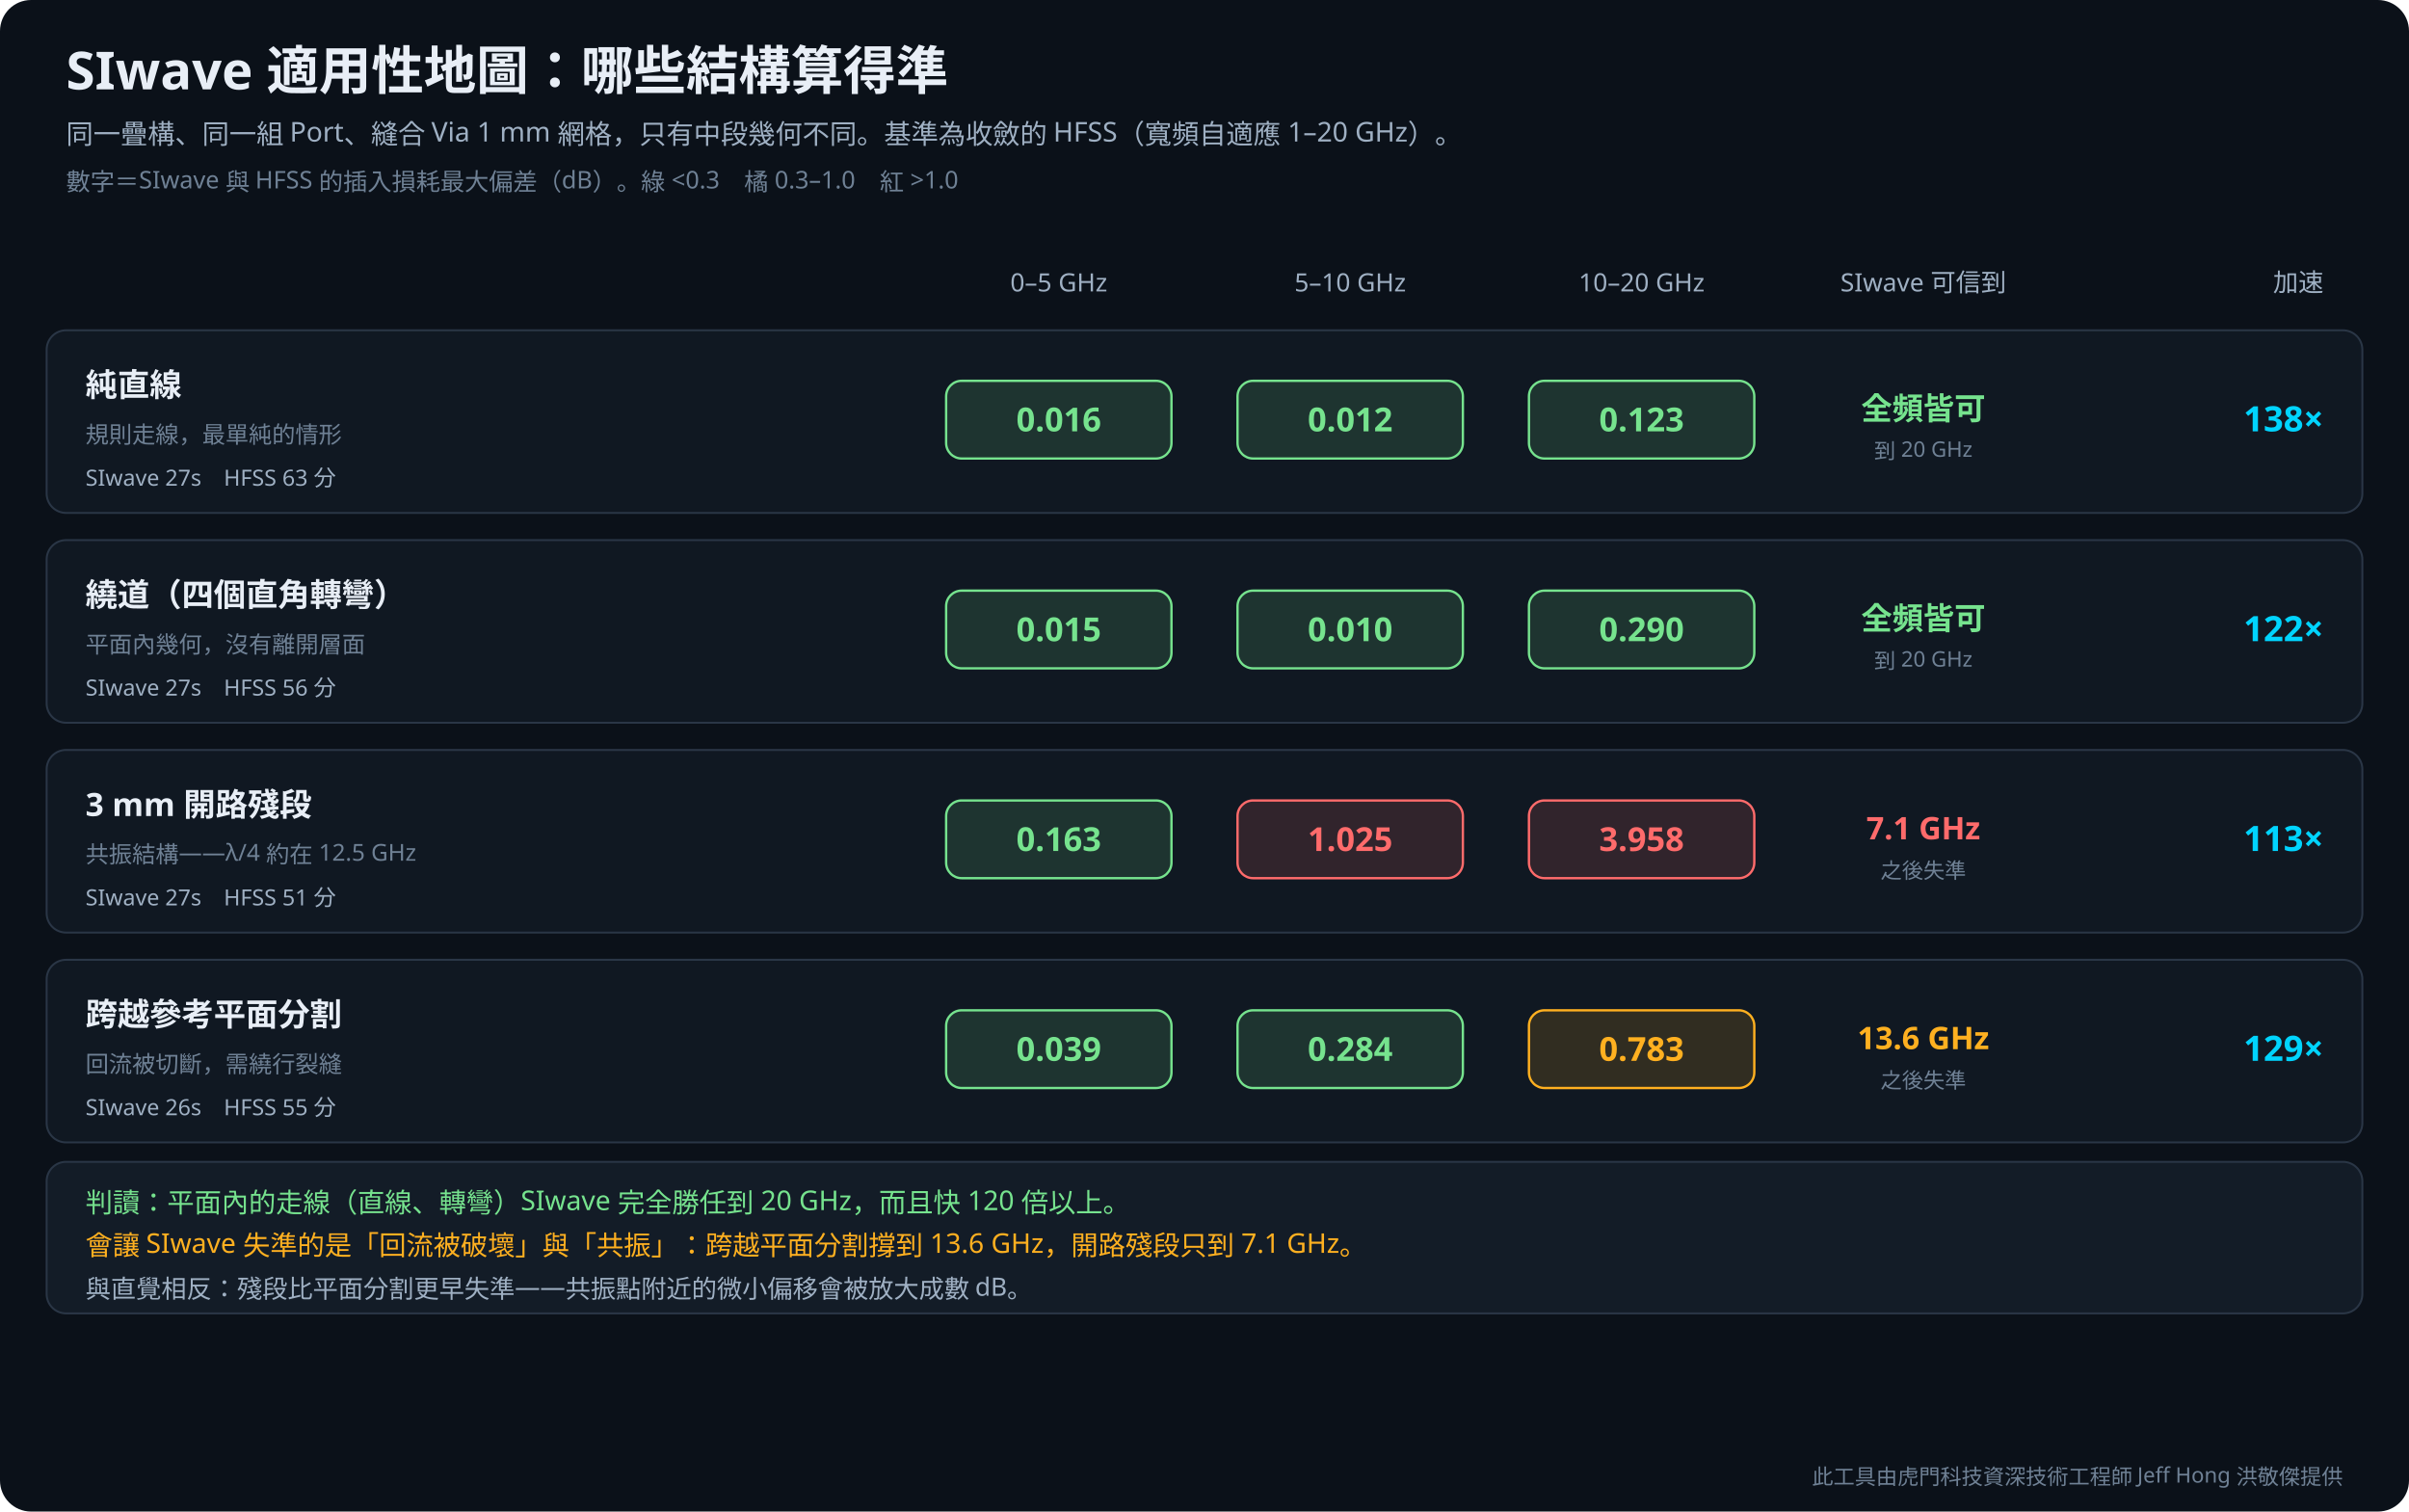
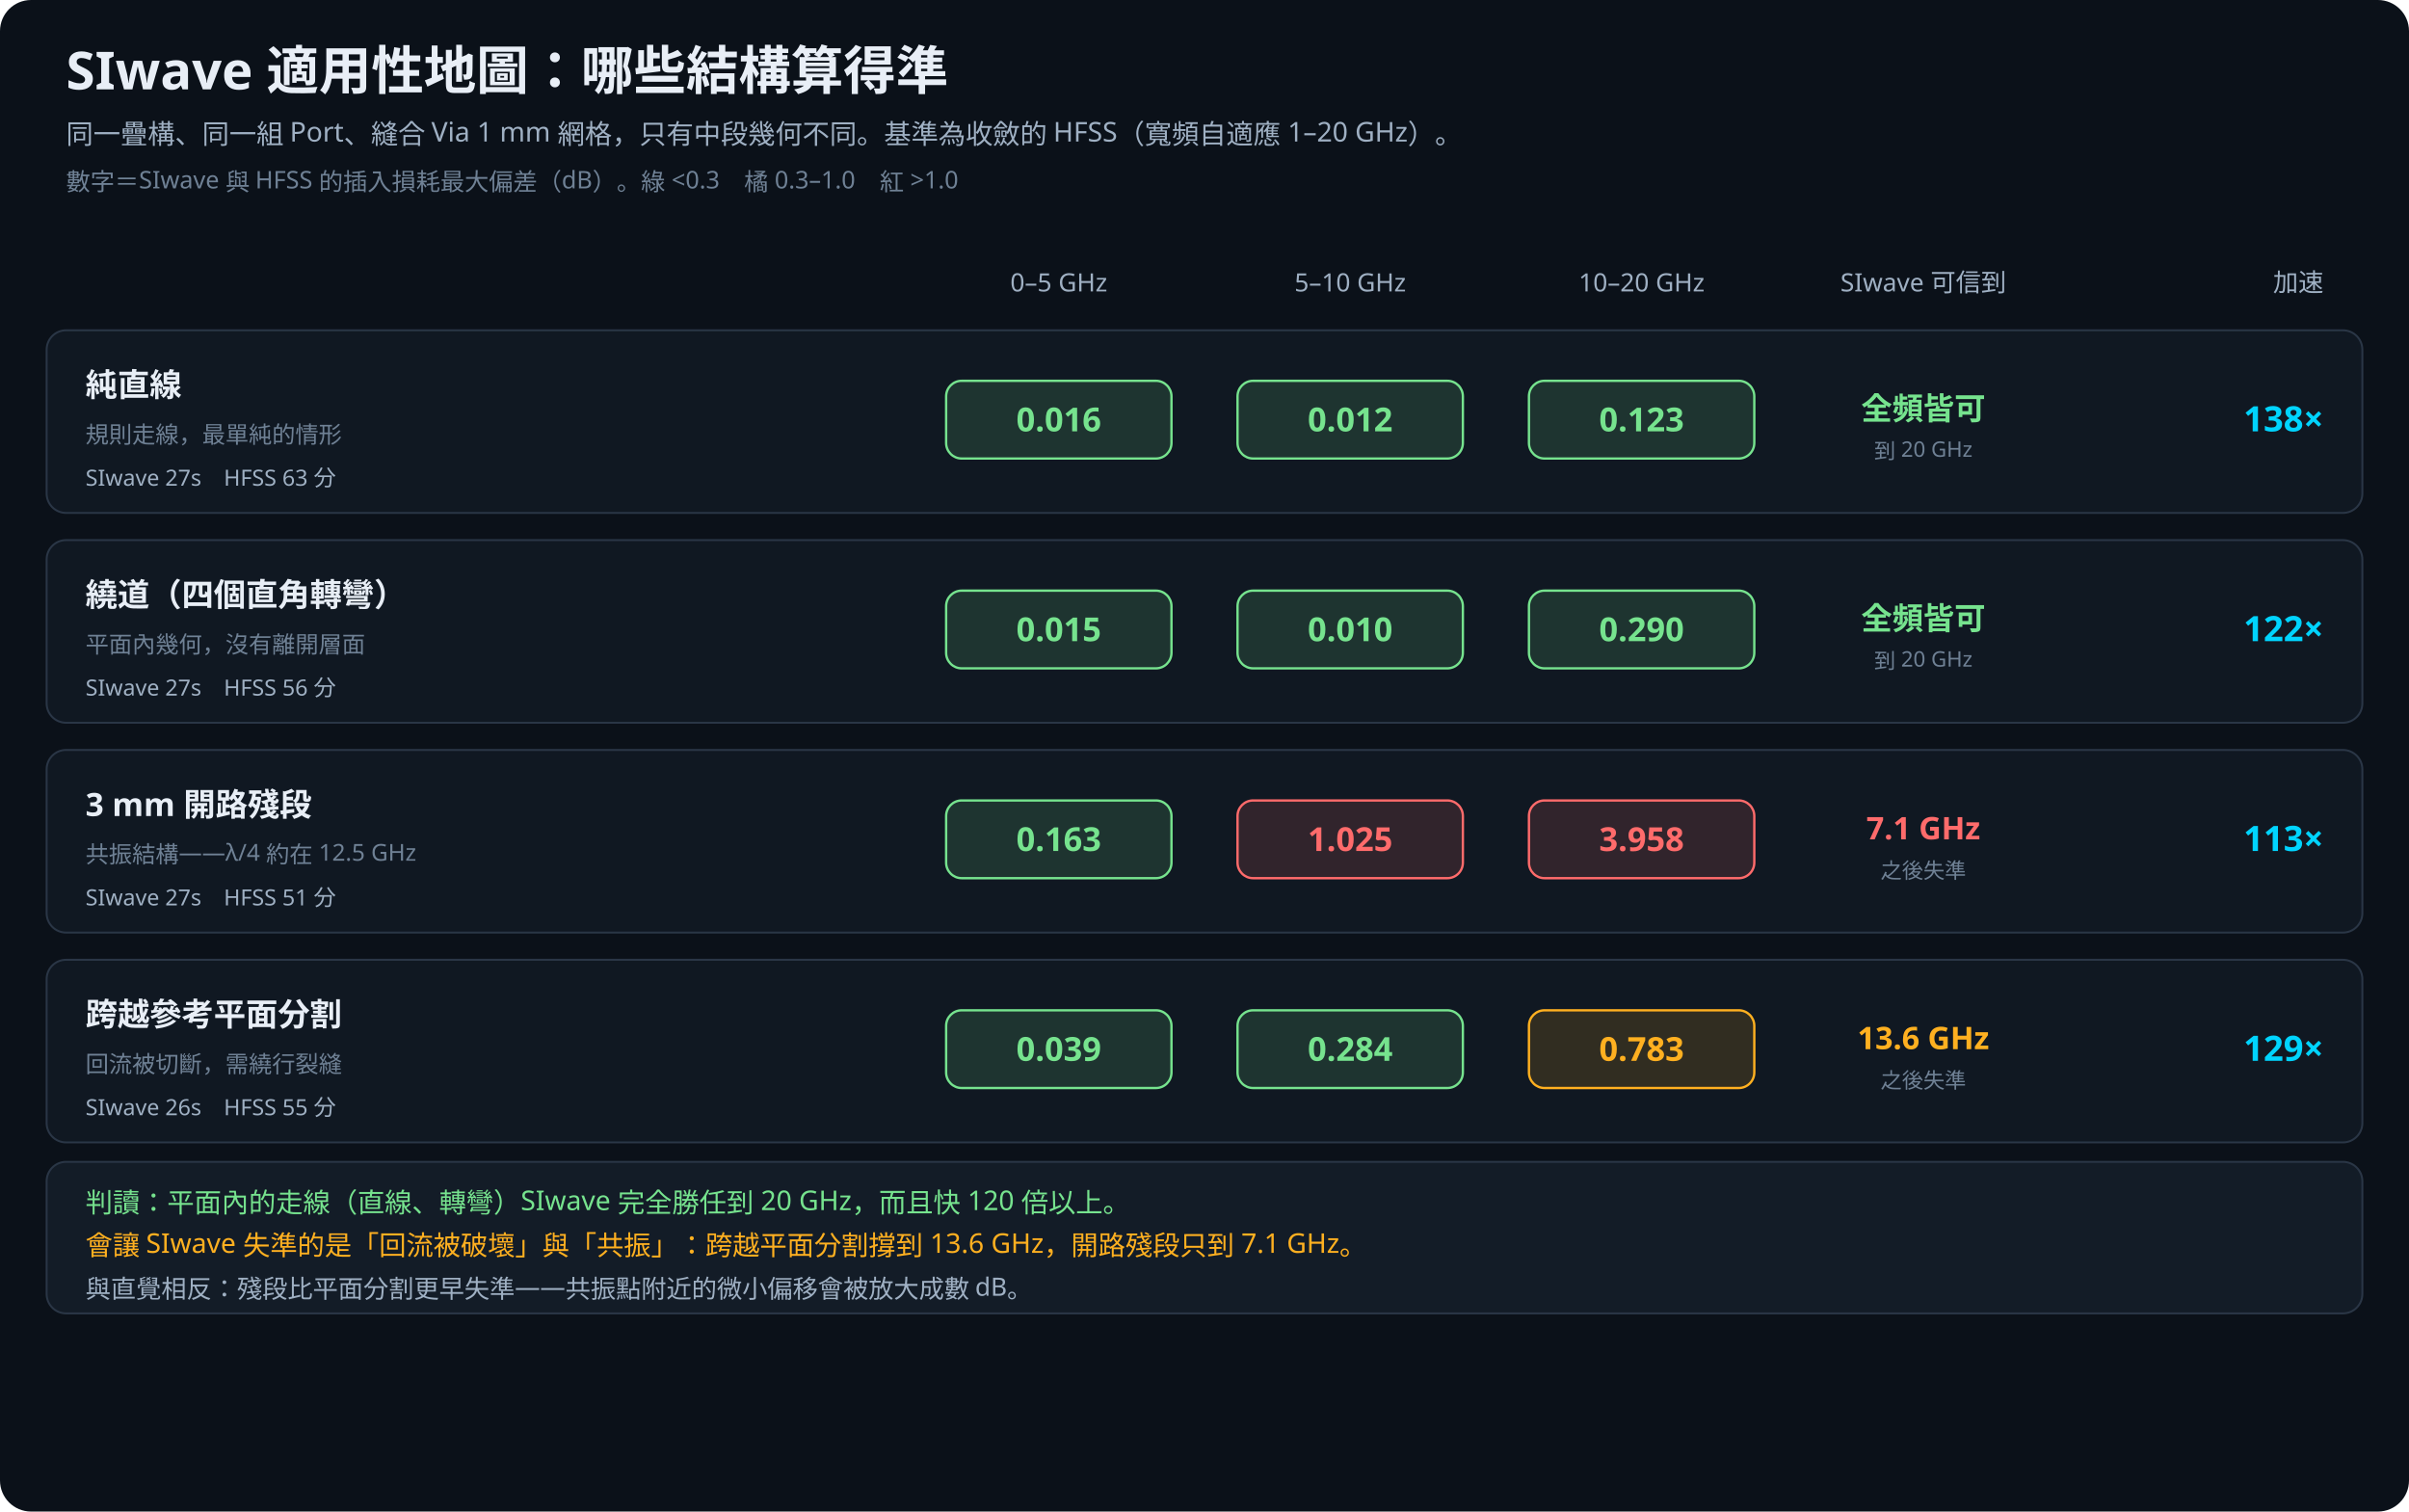
<svg xmlns="http://www.w3.org/2000/svg" viewBox="0 0 1240 778">
  <style>text{font-family:Calibri,"Microsoft JhengHei",sans-serif}</style>
  <rect x="0.0" y="0.0" width="1240.0" height="778.0" fill="#0b1119" rx="16" />
  <text x="34.0" y="46.0" fill="#e8eef6" font-size="27" font-weight="700">SIwave 適用性地圖：哪些結構算得準</text>
  <text x="34.0" y="74.0" fill="#9fb0c3" font-size="14">同一疊構、同一組 Port、縫合 Via 1 mm 網格，只有中段幾何不同。基準為收斂的 HFSS（寬頻自適應 1–20 GHz）。</text>
  <text x="34.0" y="98.0" fill="#6f8195" font-size="12.5">數字＝SIwave 與 HFSS 的插入損耗最大偏差（dB）。綠 &lt;0.3　橘 0.3–1.0　紅 &gt;1.0</text>
  <text x="545.0" y="150.0" fill="#9fb0c3" font-size="13" text-anchor="middle">0–5 GHz</text>
  <text x="695.0" y="150.0" fill="#9fb0c3" font-size="13" text-anchor="middle">5–10 GHz</text>
  <text x="845.0" y="150.0" fill="#9fb0c3" font-size="13" text-anchor="middle">10–20 GHz</text>
  <text x="990.0" y="150.0" fill="#9fb0c3" font-size="13" text-anchor="middle">SIwave 可信到</text>
  <text x="1196.0" y="150.0" fill="#9fb0c3" font-size="13" text-anchor="end">加速</text>
  <rect x="24.0" y="170.0" width="1192.0" height="94.0" fill="#101822" rx="10" stroke="#2a3646" stroke-width="1" />
  <text x="44.0" y="204.0" fill="#e8eef6" font-size="16.5" font-weight="700">純直線</text>
  <text x="44.0" y="228.0" fill="#6f8195" font-size="12">規則走線，最單純的情形</text>
  <text x="44.0" y="250.0" fill="#9fb0c3" font-size="11.5">SIwave 27s　HFSS 63 分</text>
  <rect x="487.0" y="196.0" width="116.0" height="40.0" fill="#76e38e" rx="8" stroke="#76e38e" stroke-width="1.2" fill-opacity="0.14" />
  <text x="545.0" y="222.0" fill="#76e38e" font-size="17" font-weight="700" text-anchor="middle">0.016</text>
  <rect x="637.0" y="196.0" width="116.0" height="40.0" fill="#76e38e" rx="8" stroke="#76e38e" stroke-width="1.2" fill-opacity="0.14" />
  <text x="695.0" y="222.0" fill="#76e38e" font-size="17" font-weight="700" text-anchor="middle">0.012</text>
  <rect x="787.0" y="196.0" width="116.0" height="40.0" fill="#76e38e" rx="8" stroke="#76e38e" stroke-width="1.2" fill-opacity="0.14" />
  <text x="845.0" y="222.0" fill="#76e38e" font-size="17" font-weight="700" text-anchor="middle">0.123</text>
  <text x="990.0" y="216.0" fill="#76e38e" font-size="16" font-weight="700" text-anchor="middle">全頻皆可</text>
  <text x="990.0" y="236.0" fill="#6f8195" font-size="11" text-anchor="middle">到 20 GHz</text>
  <text x="1196.0" y="222.0" fill="#00d4ff" font-size="18" font-weight="700" text-anchor="end">138×</text>
  <rect x="24.0" y="278.0" width="1192.0" height="94.0" fill="#101822" rx="10" stroke="#2a3646" stroke-width="1" />
  <text x="44.0" y="312.0" fill="#e8eef6" font-size="16.5" font-weight="700">繞道（四個直角轉彎）</text>
  <text x="44.0" y="336.0" fill="#6f8195" font-size="12">平面內幾何，沒有離開層面</text>
  <text x="44.0" y="358.0" fill="#9fb0c3" font-size="11.5">SIwave 27s　HFSS 56 分</text>
  <rect x="487.0" y="304.0" width="116.0" height="40.0" fill="#76e38e" rx="8" stroke="#76e38e" stroke-width="1.2" fill-opacity="0.14" />
  <text x="545.0" y="330.0" fill="#76e38e" font-size="17" font-weight="700" text-anchor="middle">0.015</text>
  <rect x="637.0" y="304.0" width="116.0" height="40.0" fill="#76e38e" rx="8" stroke="#76e38e" stroke-width="1.2" fill-opacity="0.14" />
  <text x="695.0" y="330.0" fill="#76e38e" font-size="17" font-weight="700" text-anchor="middle">0.010</text>
  <rect x="787.0" y="304.0" width="116.0" height="40.0" fill="#76e38e" rx="8" stroke="#76e38e" stroke-width="1.2" fill-opacity="0.14" />
  <text x="845.0" y="330.0" fill="#76e38e" font-size="17" font-weight="700" text-anchor="middle">0.290</text>
  <text x="990.0" y="324.0" fill="#76e38e" font-size="16" font-weight="700" text-anchor="middle">全頻皆可</text>
  <text x="990.0" y="344.0" fill="#6f8195" font-size="11" text-anchor="middle">到 20 GHz</text>
  <text x="1196.0" y="330.0" fill="#00d4ff" font-size="18" font-weight="700" text-anchor="end">122×</text>
  <rect x="24.0" y="386.0" width="1192.0" height="94.0" fill="#101822" rx="10" stroke="#2a3646" stroke-width="1" />
  <text x="44.0" y="420.0" fill="#e8eef6" font-size="16.5" font-weight="700">3 mm 開路殘段</text>
  <text x="44.0" y="444.0" fill="#6f8195" font-size="12">共振結構——λ/4 約在 12.5 GHz</text>
  <text x="44.0" y="466.0" fill="#9fb0c3" font-size="11.5">SIwave 27s　HFSS 51 分</text>
  <rect x="487.0" y="412.0" width="116.0" height="40.0" fill="#76e38e" rx="8" stroke="#76e38e" stroke-width="1.2" fill-opacity="0.14" />
  <text x="545.0" y="438.0" fill="#76e38e" font-size="17" font-weight="700" text-anchor="middle">0.163</text>
  <rect x="637.0" y="412.0" width="116.0" height="40.0" fill="#ff6b6b" rx="8" stroke="#ff6b6b" stroke-width="1.2" fill-opacity="0.14" />
  <text x="695.0" y="438.0" fill="#ff6b6b" font-size="17" font-weight="700" text-anchor="middle">1.025</text>
  <rect x="787.0" y="412.0" width="116.0" height="40.0" fill="#ff6b6b" rx="8" stroke="#ff6b6b" stroke-width="1.2" fill-opacity="0.14" />
  <text x="845.0" y="438.0" fill="#ff6b6b" font-size="17" font-weight="700" text-anchor="middle">3.958</text>
  <text x="990.0" y="432.0" fill="#ff6b6b" font-size="16" font-weight="700" text-anchor="middle">7.1 GHz</text>
  <text x="990.0" y="452.0" fill="#6f8195" font-size="11" text-anchor="middle">之後失準</text>
  <text x="1196.0" y="438.0" fill="#00d4ff" font-size="18" font-weight="700" text-anchor="end">113×</text>
  <rect x="24.0" y="494.0" width="1192.0" height="94.0" fill="#101822" rx="10" stroke="#2a3646" stroke-width="1" />
  <text x="44.0" y="528.0" fill="#e8eef6" font-size="16.5" font-weight="700">跨越參考平面分割</text>
  <text x="44.0" y="552.0" fill="#6f8195" font-size="12">回流被切斷，需繞行裂縫</text>
  <text x="44.0" y="574.0" fill="#9fb0c3" font-size="11.5">SIwave 26s　HFSS 55 分</text>
  <rect x="487.0" y="520.0" width="116.0" height="40.0" fill="#76e38e" rx="8" stroke="#76e38e" stroke-width="1.2" fill-opacity="0.14" />
  <text x="545.0" y="546.0" fill="#76e38e" font-size="17" font-weight="700" text-anchor="middle">0.039</text>
  <rect x="637.0" y="520.0" width="116.0" height="40.0" fill="#76e38e" rx="8" stroke="#76e38e" stroke-width="1.2" fill-opacity="0.14" />
  <text x="695.0" y="546.0" fill="#76e38e" font-size="17" font-weight="700" text-anchor="middle">0.284</text>
  <rect x="787.0" y="520.0" width="116.0" height="40.0" fill="#ffb020" rx="8" stroke="#ffb020" stroke-width="1.2" fill-opacity="0.14" />
  <text x="845.0" y="546.0" fill="#ffb020" font-size="17" font-weight="700" text-anchor="middle">0.783</text>
  <text x="990.0" y="540.0" fill="#ffb020" font-size="16" font-weight="700" text-anchor="middle">13.6 GHz</text>
  <text x="990.0" y="560.0" fill="#6f8195" font-size="11" text-anchor="middle">之後失準</text>
  <text x="1196.0" y="546.0" fill="#00d4ff" font-size="18" font-weight="700" text-anchor="end">129×</text>
  <rect x="24.0" y="598.0" width="1192.0" height="78.0" fill="#131c27" rx="10" stroke="#2a3646" stroke-width="1" />
  <text x="44.0" y="624.0" fill="#76e38e" font-size="14">判讀：平面內的走線（直線、轉彎）SIwave 完全勝任到 20 GHz，而且快 120 倍以上。</text>
  <text x="44.0" y="646.0" fill="#ffb020" font-size="14">會讓 SIwave 失準的是「回流被破壞」與「共振」：跨越平面分割撐到 13.6 GHz，開路殘段只到 7.1 GHz。</text>
  <text x="44.0" y="668.0" fill="#9fb0c3" font-size="13">與直覺相反：殘段比平面分割更早失準——共振點附近的微小偏移會被放大成數 dB。</text>
-   <text x="1206.0" y="764.0" fill="#6f8195" font-size="11" text-anchor="end">此工具由虎門科技資深技術工程師 Jeff Hong 洪敬傑提供</text>
</svg>
